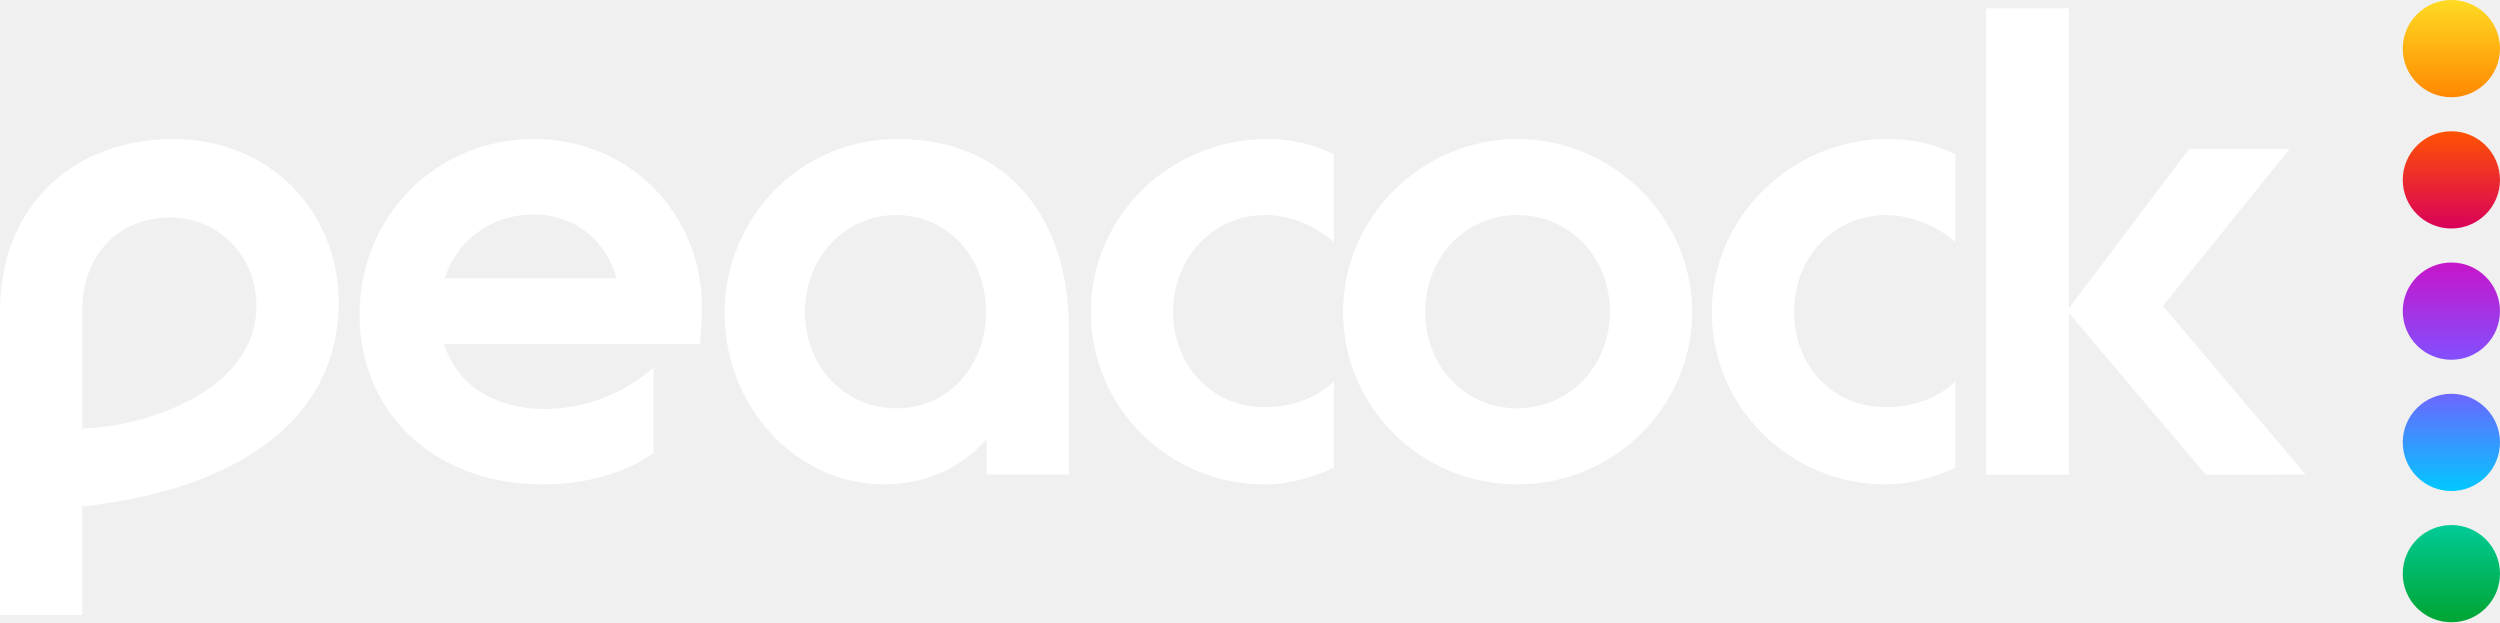
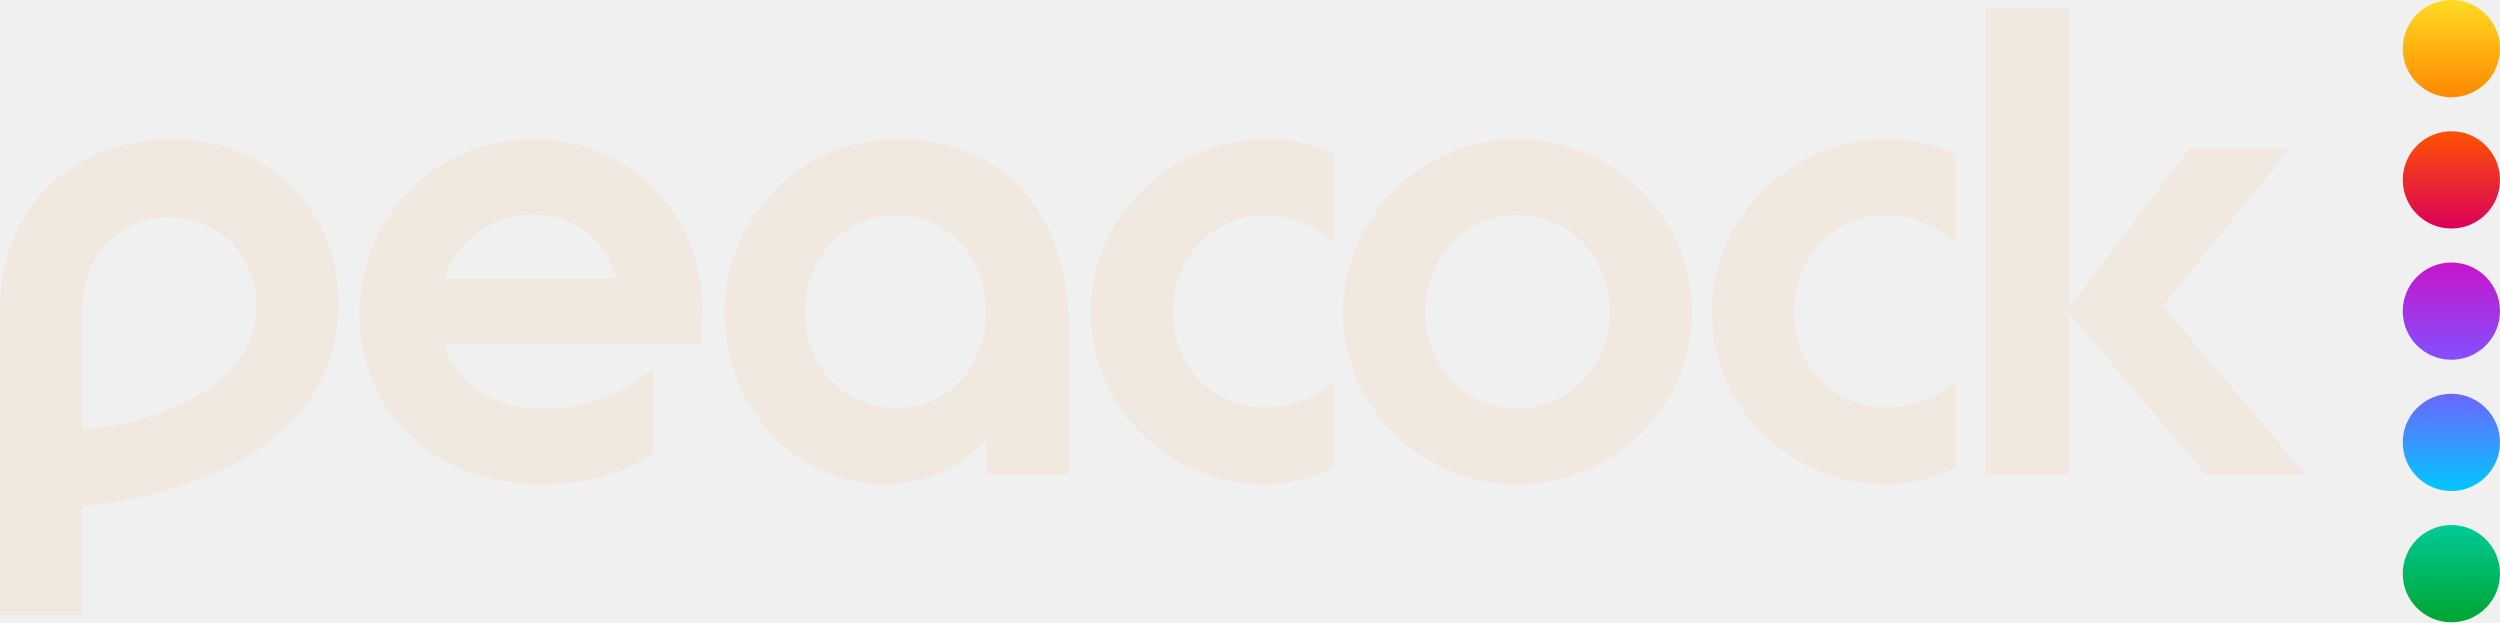
<svg xmlns="http://www.w3.org/2000/svg" fill="none" aria-hidden="true" data-testid="peacock-wob-logo" viewBox="0 0 1607 400">
  <g clip-path="url(#a)">
    <path fill="url(#b)" d="M1606.99 31.25a31.25 31.25 0 1 1-62.5 0 31.25 31.25 0 0 1 62.5 0m-31.25 53.13a31.25 31.25 0 1 0 0 62.5 31.25 31.25 0 0 0 0-62.5m0 84.37a31.25 31.25 0 1 0 0 62.5 31.25 31.25 0 0 0 0-62.5m0 84.37a31.25 31.25 0 1 0 0 62.5 31.25 31.25 0 0 0 0-62.5m0 84.38a31.25 31.25 0 1 0 0 62.5 31.25 31.25 0 0 0 0-62.5" />
-     <path fill="#ffffff" d="M1213.52 89.35c15.38 0 29.97 3.16 43.38 9.86v56.39c-11.04-9.86-27.61-17.35-44.57-17.35-33.52 0-59.15 27.21-59.15 62.31s25.63 61.91 59.95 61.12c16.96 0 33.12-5.92 43.78-16.56v55.6c-14.2 6.31-28.79 10.65-44.57 10.65-61.92 0-112-49.69-112-110.81s51.27-111.2 113.19-111.2zM217.7 194.64c0 65.68-50.87 117.91-164.85 131.01v69.71H0v-195.2c0-69.8 49.3-110.81 111.22-110.81S217.7 135.49 217.7 194.64m-52.85 1.97c0-32.34-24.45-56.78-55.61-56.78s-56.4 22.08-56.4 60.33v75.28c42.33-1.2 112-24.91 112-78.83zm536.36 3.94c0 61.12 49.69 110.81 112 110.81 15.38 0 30.37-4.34 44.18-10.65v-55.6c-10.25 10.25-26.82 16.56-43.38 16.56-34.31.79-59.95-26.42-59.95-61.12s25.63-62.31 59.15-62.31c16.96 0 33.13 7.49 44.18 17.35V99.2a95 95 0 0 0-42.6-9.86c-62.71 0-113.58 49.69-113.58 111.2zm780.88 104.5-91.82-108.36 81.57-101.04h-64.68l-77.3 102.54V5.36h-53.24v299.7h53.24V201.17l87.95 103.89zm-795.07-94.64v94.64h-52.85v-22.7c-16.27 18.33-39.33 29.01-65.86 29.01-56.4 0-102.54-49.69-102.54-110.02S513.09 89.35 577.38 89.35c71.78 0 109.64 52.84 109.64 121.06m-53.24-9.86c0-35.1-24.45-62.31-57.58-62.31s-58.77 27.21-58.77 62.31 25.64 61.91 58.77 61.91 57.58-26.82 57.58-61.91m453.93 0c0 61.12-50.48 110.81-112.4 110.81s-112-49.69-112-110.81 50.87-111.2 112-111.2 112.4 50.08 112.4 111.2m-52.85 0c0-35.49-26.03-62.31-59.55-62.31s-59.15 27.21-59.15 62.31 25.63 61.91 59.15 61.91 59.55-27.21 59.55-61.91m-583.68-2.36c0 5.13-.4 13.8-1.18 22.87H285.4c7.99 25.74 31.55 41.8 64.83 41.8 25.24 0 49.3-9.07 69.8-26.42v54.81c-17.75 12.62-42.59 20.11-71.38 20.11-68.62 0-117.53-45.35-117.53-109.23s50.09-112.78 112-112.78 108.46 48.5 108.06 108.84M285.8 178.87h110.56c-6.82-24.48-26.88-41.01-53.63-41.01s-48.96 16.56-56.92 41.01z" />
+     <path fill="#f1e9df" d="M1213.52 89.35c15.38 0 29.97 3.16 43.38 9.86v56.39c-11.04-9.86-27.61-17.35-44.57-17.35-33.52 0-59.15 27.21-59.15 62.31s25.63 61.91 59.95 61.12c16.96 0 33.12-5.92 43.78-16.56v55.6c-14.2 6.31-28.79 10.65-44.57 10.65-61.92 0-112-49.69-112-110.81s51.27-111.2 113.19-111.2zM217.7 194.64c0 65.68-50.87 117.91-164.85 131.01v69.71H0v-195.2c0-69.8 49.3-110.81 111.22-110.81S217.7 135.49 217.7 194.64m-52.85 1.97c0-32.34-24.45-56.78-55.61-56.78s-56.4 22.08-56.4 60.33v75.28c42.33-1.2 112-24.91 112-78.83zm536.36 3.94c0 61.12 49.69 110.81 112 110.81 15.38 0 30.37-4.34 44.18-10.65v-55.6c-10.25 10.25-26.82 16.56-43.38 16.56-34.31.79-59.95-26.42-59.95-61.12s25.63-62.31 59.15-62.31c16.96 0 33.13 7.49 44.18 17.35V99.2a95 95 0 0 0-42.6-9.86c-62.71 0-113.58 49.69-113.58 111.2zm780.88 104.5-91.82-108.36 81.57-101.04h-64.68l-77.3 102.54V5.36h-53.24v299.7h53.24V201.17l87.95 103.89zm-795.07-94.64v94.64h-52.85v-22.7c-16.27 18.33-39.33 29.01-65.86 29.01-56.4 0-102.54-49.69-102.54-110.02S513.09 89.35 577.38 89.35c71.78 0 109.64 52.84 109.64 121.06m-53.24-9.86c0-35.1-24.45-62.31-57.58-62.31s-58.77 27.21-58.77 62.31 25.64 61.91 58.77 61.91 57.58-26.82 57.58-61.91m453.93 0c0 61.12-50.48 110.81-112.4 110.81s-112-49.69-112-110.81 50.87-111.2 112-111.2 112.4 50.08 112.4 111.2m-52.85 0c0-35.49-26.03-62.31-59.55-62.31s-59.15 27.21-59.15 62.31 25.63 61.91 59.15 61.91 59.55-27.21 59.55-61.91m-583.68-2.36c0 5.13-.4 13.8-1.18 22.87H285.4c7.99 25.74 31.55 41.8 64.83 41.8 25.24 0 49.3-9.07 69.8-26.42v54.81c-17.75 12.62-42.59 20.11-71.38 20.11-68.62 0-117.53-45.35-117.53-109.23s50.09-112.78 112-112.78 108.46 48.5 108.06 108.84M285.8 178.87h110.56c-6.82-24.48-26.88-41.01-53.63-41.01s-48.96 16.56-56.92 41.01z" />
  </g>
  <defs>
    <linearGradient id="b" x1="1575.74" x2="1575.74" y1="-.83" y2="400.19" gradientUnits="userSpaceOnUse">
      <stop stop-color="#ffdc23" />
      <stop offset=".16" stop-color="#ff8700" />
      <stop offset=".21" stop-color="#ff5401" />
      <stop offset=".37" stop-color="#d9005a" />
      <stop offset=".42" stop-color="#c814c8" />
      <stop offset=".58" stop-color="#8250ff" />
      <stop offset=".63" stop-color="#6e64ff" />
      <stop offset=".79" stop-color="#00c8ff" />
      <stop offset=".84" stop-color="#0c9" />
      <stop offset=".99" stop-color="#00a637" />
    </linearGradient>
    <clipPath id="a">
-       <path fill="#fff" d="M0 0h1606.99v400H0z" />
+       <path fill="#f1e9df" d="M0 0h1606.99v400H0z" />
    </clipPath>
  </defs>
</svg>
